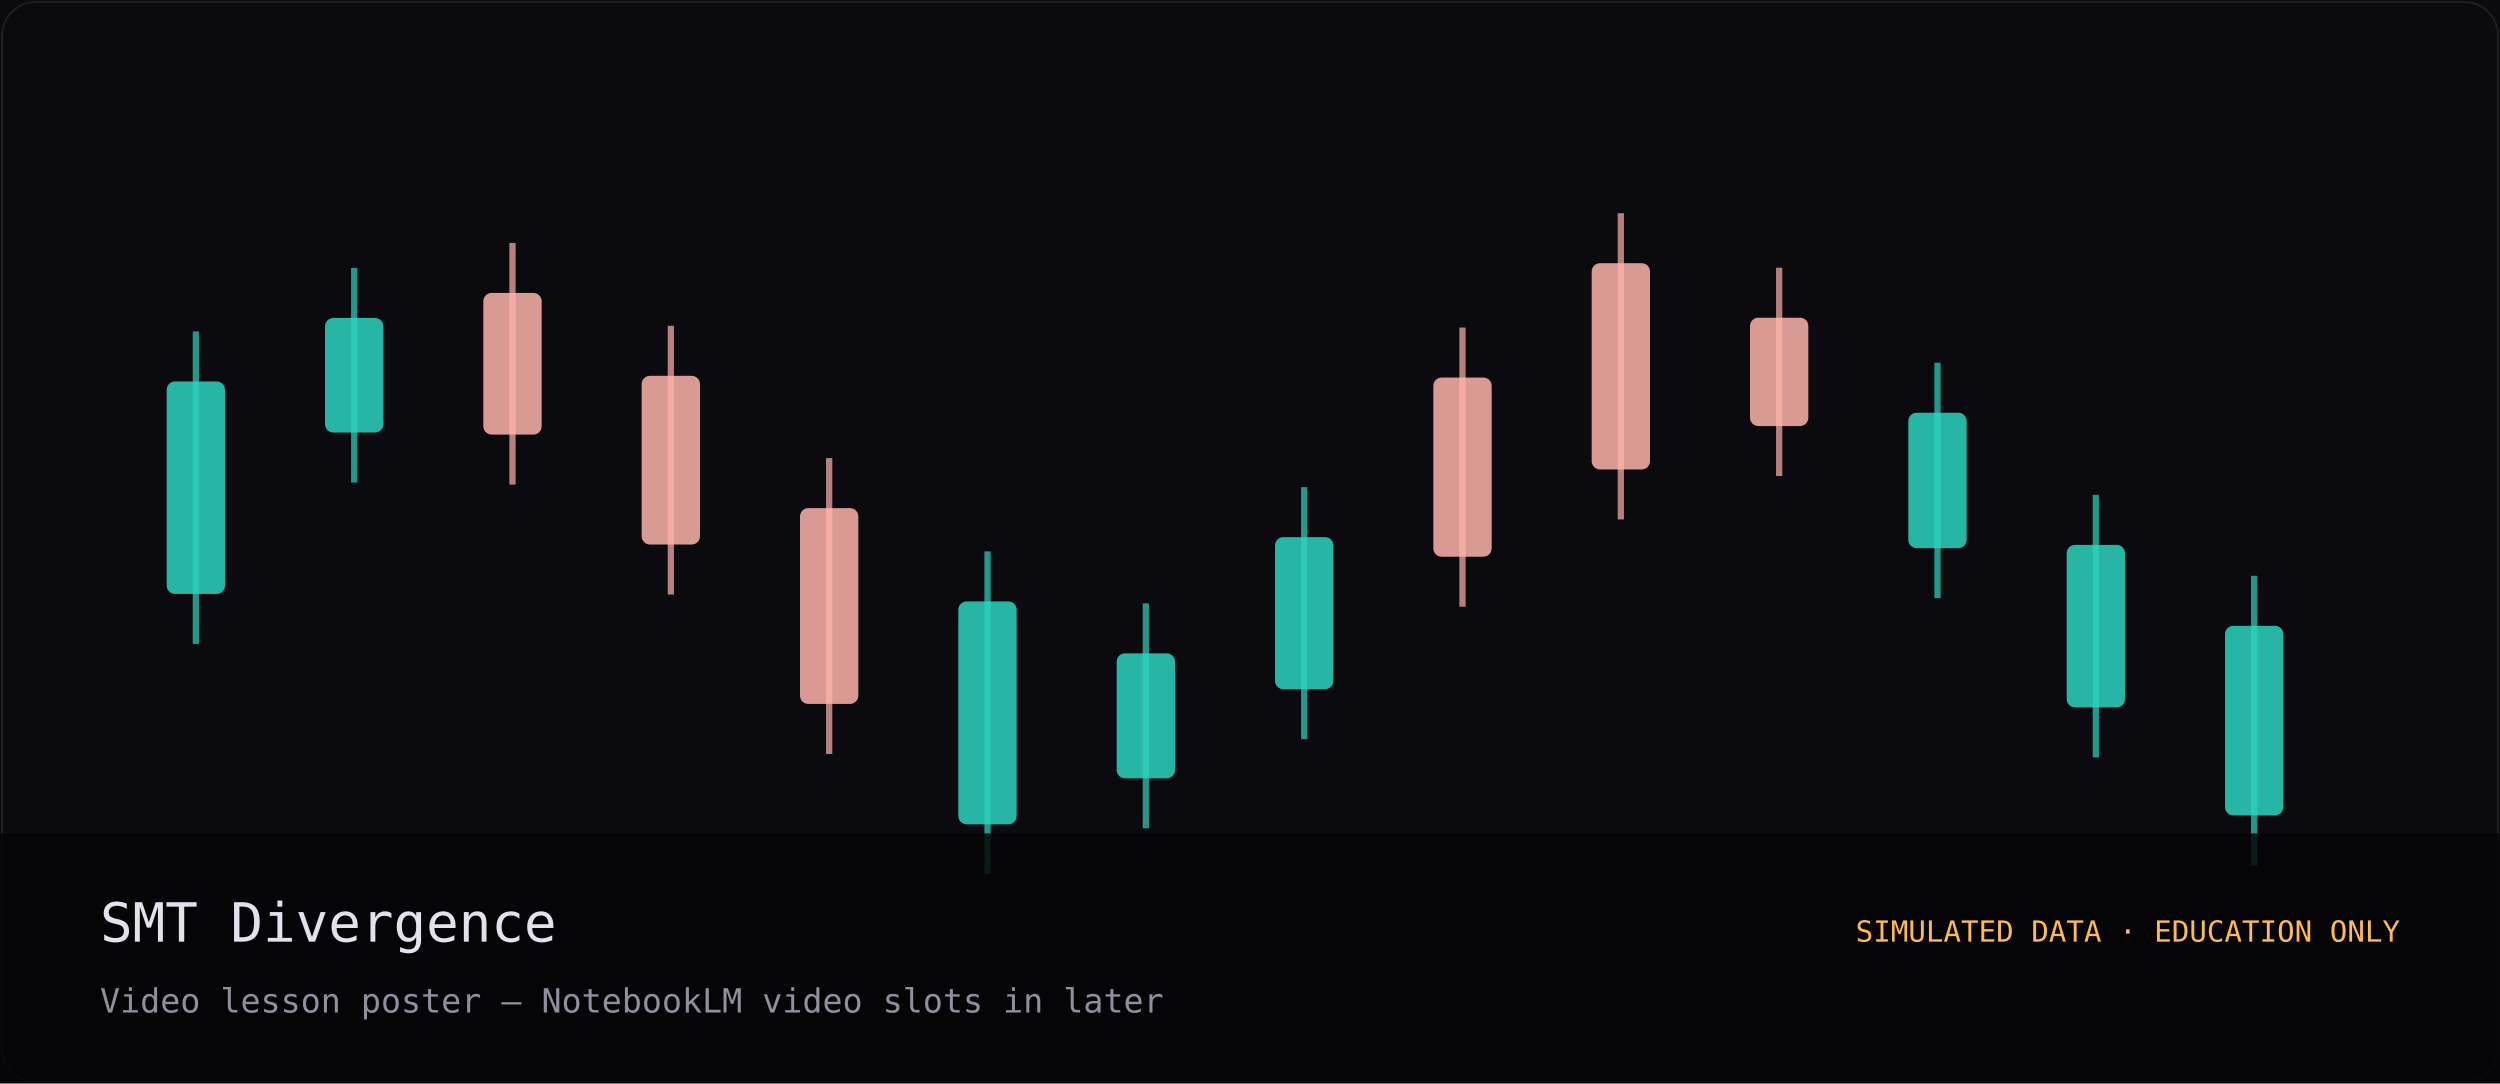
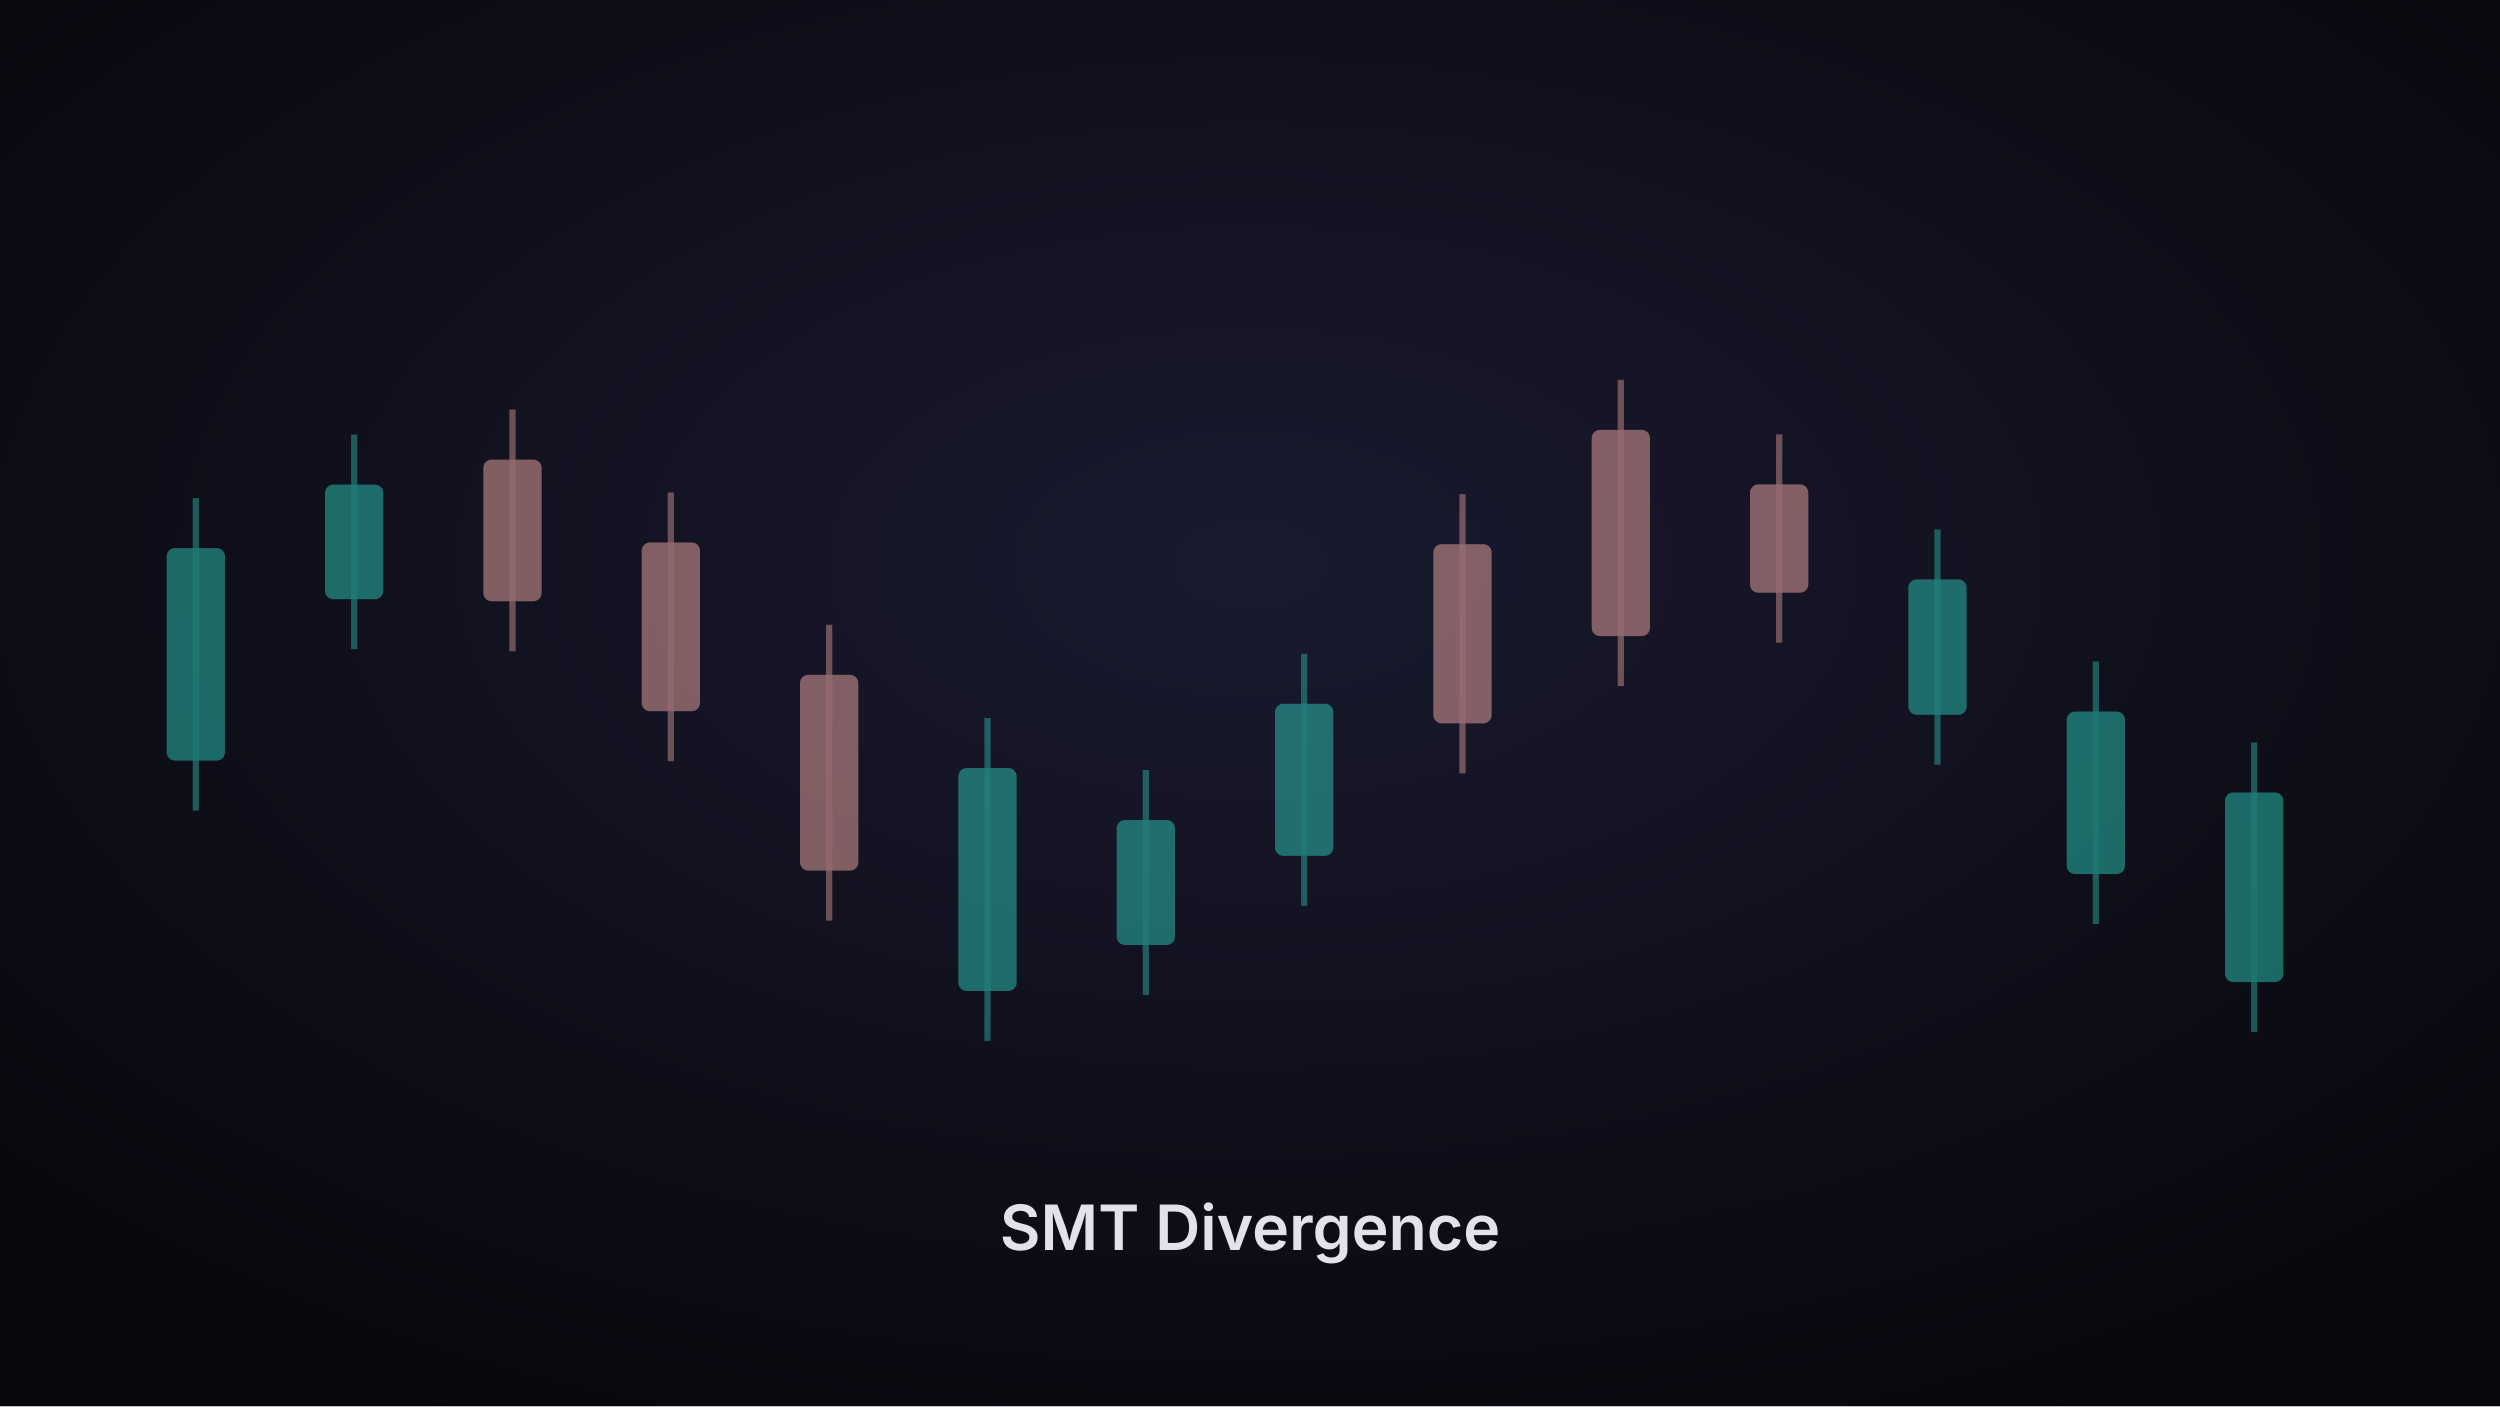
- <svg xmlns="http://www.w3.org/2000/svg" width="1200" height="520" viewBox="0 0 1200 520">
-   <rect width="1200" height="520" fill="#0A0A0F" />
-   <rect x="1" y="1" width="1198" height="518" rx="16" fill="none" stroke="rgba(255,255,255,0.08)" />
-   <line x1="94" y1="159.089" x2="94" y2="309.089" stroke="#2DD4BF" stroke-width="3" opacity="0.7" />
-   <rect x="80" y="183.089" width="28" height="102" rx="4" fill="#2DD4BF" opacity="0.85" />
-   <line x1="170" y1="128.619" x2="170" y2="231.619" stroke="#2DD4BF" stroke-width="3" opacity="0.7" />
-   <rect x="156" y="152.619" width="28" height="55" rx="4" fill="#2DD4BF" opacity="0.85" />
-   <line x1="246" y1="116.604" x2="246" y2="232.604" stroke="#FFB4AB" stroke-width="3" opacity="0.7" />
-   <rect x="232" y="140.604" width="28" height="68" rx="4" fill="#FFB4AB" opacity="0.85" />
-   <line x1="322" y1="156.389" x2="322" y2="285.389" stroke="#FFB4AB" stroke-width="3" opacity="0.7" />
-   <rect x="308" y="180.389" width="28" height="81" rx="4" fill="#FFB4AB" opacity="0.85" />
-   <line x1="398" y1="219.898" x2="398" y2="361.898" stroke="#FFB4AB" stroke-width="3" opacity="0.7" />
-   <rect x="384" y="243.898" width="28" height="94" rx="4" fill="#FFB4AB" opacity="0.85" />
-   <line x1="474" y1="264.665" x2="474" y2="419.665" stroke="#2DD4BF" stroke-width="3" opacity="0.7" />
-   <rect x="460" y="288.665" width="28" height="107" rx="4" fill="#2DD4BF" opacity="0.85" />
-   <line x1="550" y1="289.592" x2="550" y2="397.592" stroke="#2DD4BF" stroke-width="3" opacity="0.7" />
-   <rect x="536" y="313.592" width="28" height="60" rx="4" fill="#2DD4BF" opacity="0.85" />
-   <line x1="626" y1="233.813" x2="626" y2="354.813" stroke="#2DD4BF" stroke-width="3" opacity="0.7" />
-   <rect x="612" y="257.813" width="28" height="73" rx="4" fill="#2DD4BF" opacity="0.85" />
-   <line x1="702" y1="157.22" x2="702" y2="291.22" stroke="#FFB4AB" stroke-width="3" opacity="0.7" />
-   <rect x="688" y="181.22" width="28" height="86" rx="4" fill="#FFB4AB" opacity="0.85" />
-   <line x1="778" y1="102.331" x2="778" y2="249.331" stroke="#FFB4AB" stroke-width="3" opacity="0.7" />
-   <rect x="764" y="126.331" width="28" height="99" rx="4" fill="#FFB4AB" opacity="0.85" />
-   <line x1="854" y1="128.498" x2="854" y2="228.498" stroke="#FFB4AB" stroke-width="3" opacity="0.7" />
-   <rect x="840" y="152.498" width="28" height="52" rx="4" fill="#FFB4AB" opacity="0.85" />
-   <line x1="930" y1="174.103" x2="930" y2="287.103" stroke="#2DD4BF" stroke-width="3" opacity="0.7" />
-   <rect x="916" y="198.103" width="28" height="65" rx="4" fill="#2DD4BF" opacity="0.85" />
-   <line x1="1006" y1="237.54" x2="1006" y2="363.54" stroke="#2DD4BF" stroke-width="3" opacity="0.7" />
-   <rect x="992" y="261.54" width="28" height="78" rx="4" fill="#2DD4BF" opacity="0.85" />
-   <line x1="1082" y1="276.386" x2="1082" y2="415.386" stroke="#2DD4BF" stroke-width="3" opacity="0.7" />
-   <rect x="1068" y="300.386" width="28" height="91" rx="4" fill="#2DD4BF" opacity="0.85" />
-   <rect x="0" y="400" width="1200" height="120" fill="#050507" opacity="0.85" />
-   <text x="48" y="452" font-family="Menlo, monospace" font-size="26" fill="#E4E1ED">SMT Divergence</text>
-   <text x="48" y="486" font-family="Menlo, monospace" font-size="16" fill="#908F9E">Video lesson poster — NotebookLM video slots in later</text>
-   <text x="1152" y="452" text-anchor="end" font-family="Menlo, monospace" font-size="14" fill="#FFB955">SIMULATED DATA · EDUCATION ONLY</text>
+ <svg xmlns="http://www.w3.org/2000/svg" width="1200" height="675" viewBox="0 0 1200 675">
+   <defs>
+     <radialGradient id="g" cx="50%" cy="40%" r="70%">
+       <stop offset="0%" stop-color="#1a1a30" />
+       <stop offset="100%" stop-color="#07070c" />
+     </radialGradient>
+   </defs>
+   <rect width="1200" height="675" fill="url(#g)" />
+   <g transform="translate(0 80)" opacity="0.55">
+     <line x1="94" y1="159.089" x2="94" y2="309.089" stroke="#2DD4BF" stroke-width="3" opacity="0.7" />
+     <rect x="80" y="183.089" width="28" height="102" rx="4" fill="#2DD4BF" opacity="0.85" />
+     <line x1="170" y1="128.619" x2="170" y2="231.619" stroke="#2DD4BF" stroke-width="3" opacity="0.7" />
+     <rect x="156" y="152.619" width="28" height="55" rx="4" fill="#2DD4BF" opacity="0.85" />
+     <line x1="246" y1="116.604" x2="246" y2="232.604" stroke="#FFB4AB" stroke-width="3" opacity="0.7" />
+     <rect x="232" y="140.604" width="28" height="68" rx="4" fill="#FFB4AB" opacity="0.85" />
+     <line x1="322" y1="156.389" x2="322" y2="285.389" stroke="#FFB4AB" stroke-width="3" opacity="0.7" />
+     <rect x="308" y="180.389" width="28" height="81" rx="4" fill="#FFB4AB" opacity="0.85" />
+     <line x1="398" y1="219.898" x2="398" y2="361.898" stroke="#FFB4AB" stroke-width="3" opacity="0.7" />
+     <rect x="384" y="243.898" width="28" height="94" rx="4" fill="#FFB4AB" opacity="0.85" />
+     <line x1="474" y1="264.665" x2="474" y2="419.665" stroke="#2DD4BF" stroke-width="3" opacity="0.7" />
+     <rect x="460" y="288.665" width="28" height="107" rx="4" fill="#2DD4BF" opacity="0.85" />
+     <line x1="550" y1="289.592" x2="550" y2="397.592" stroke="#2DD4BF" stroke-width="3" opacity="0.7" />
+     <rect x="536" y="313.592" width="28" height="60" rx="4" fill="#2DD4BF" opacity="0.85" />
+     <line x1="626" y1="233.813" x2="626" y2="354.813" stroke="#2DD4BF" stroke-width="3" opacity="0.7" />
+     <rect x="612" y="257.813" width="28" height="73" rx="4" fill="#2DD4BF" opacity="0.85" />
+     <line x1="702" y1="157.22" x2="702" y2="291.22" stroke="#FFB4AB" stroke-width="3" opacity="0.7" />
+     <rect x="688" y="181.22" width="28" height="86" rx="4" fill="#FFB4AB" opacity="0.85" />
+     <line x1="778" y1="102.331" x2="778" y2="249.331" stroke="#FFB4AB" stroke-width="3" opacity="0.7" />
+     <rect x="764" y="126.331" width="28" height="99" rx="4" fill="#FFB4AB" opacity="0.85" />
+     <line x1="854" y1="128.498" x2="854" y2="228.498" stroke="#FFB4AB" stroke-width="3" opacity="0.7" />
+     <rect x="840" y="152.498" width="28" height="52" rx="4" fill="#FFB4AB" opacity="0.85" />
+     <line x1="930" y1="174.103" x2="930" y2="287.103" stroke="#2DD4BF" stroke-width="3" opacity="0.7" />
+     <rect x="916" y="198.103" width="28" height="65" rx="4" fill="#2DD4BF" opacity="0.85" />
+     <line x1="1006" y1="237.54" x2="1006" y2="363.54" stroke="#2DD4BF" stroke-width="3" opacity="0.7" />
+     <rect x="992" y="261.54" width="28" height="78" rx="4" fill="#2DD4BF" opacity="0.85" />
+     <line x1="1082" y1="276.386" x2="1082" y2="415.386" stroke="#2DD4BF" stroke-width="3" opacity="0.7" />
+     <rect x="1068" y="300.386" width="28" height="91" rx="4" fill="#2DD4BF" opacity="0.85" />
+   </g>
+   <text x="600" y="600" text-anchor="middle" font-family="Inter, system-ui, sans-serif" font-size="30" font-weight="600" fill="#E4E1ED">SMT Divergence</text>
</svg>
